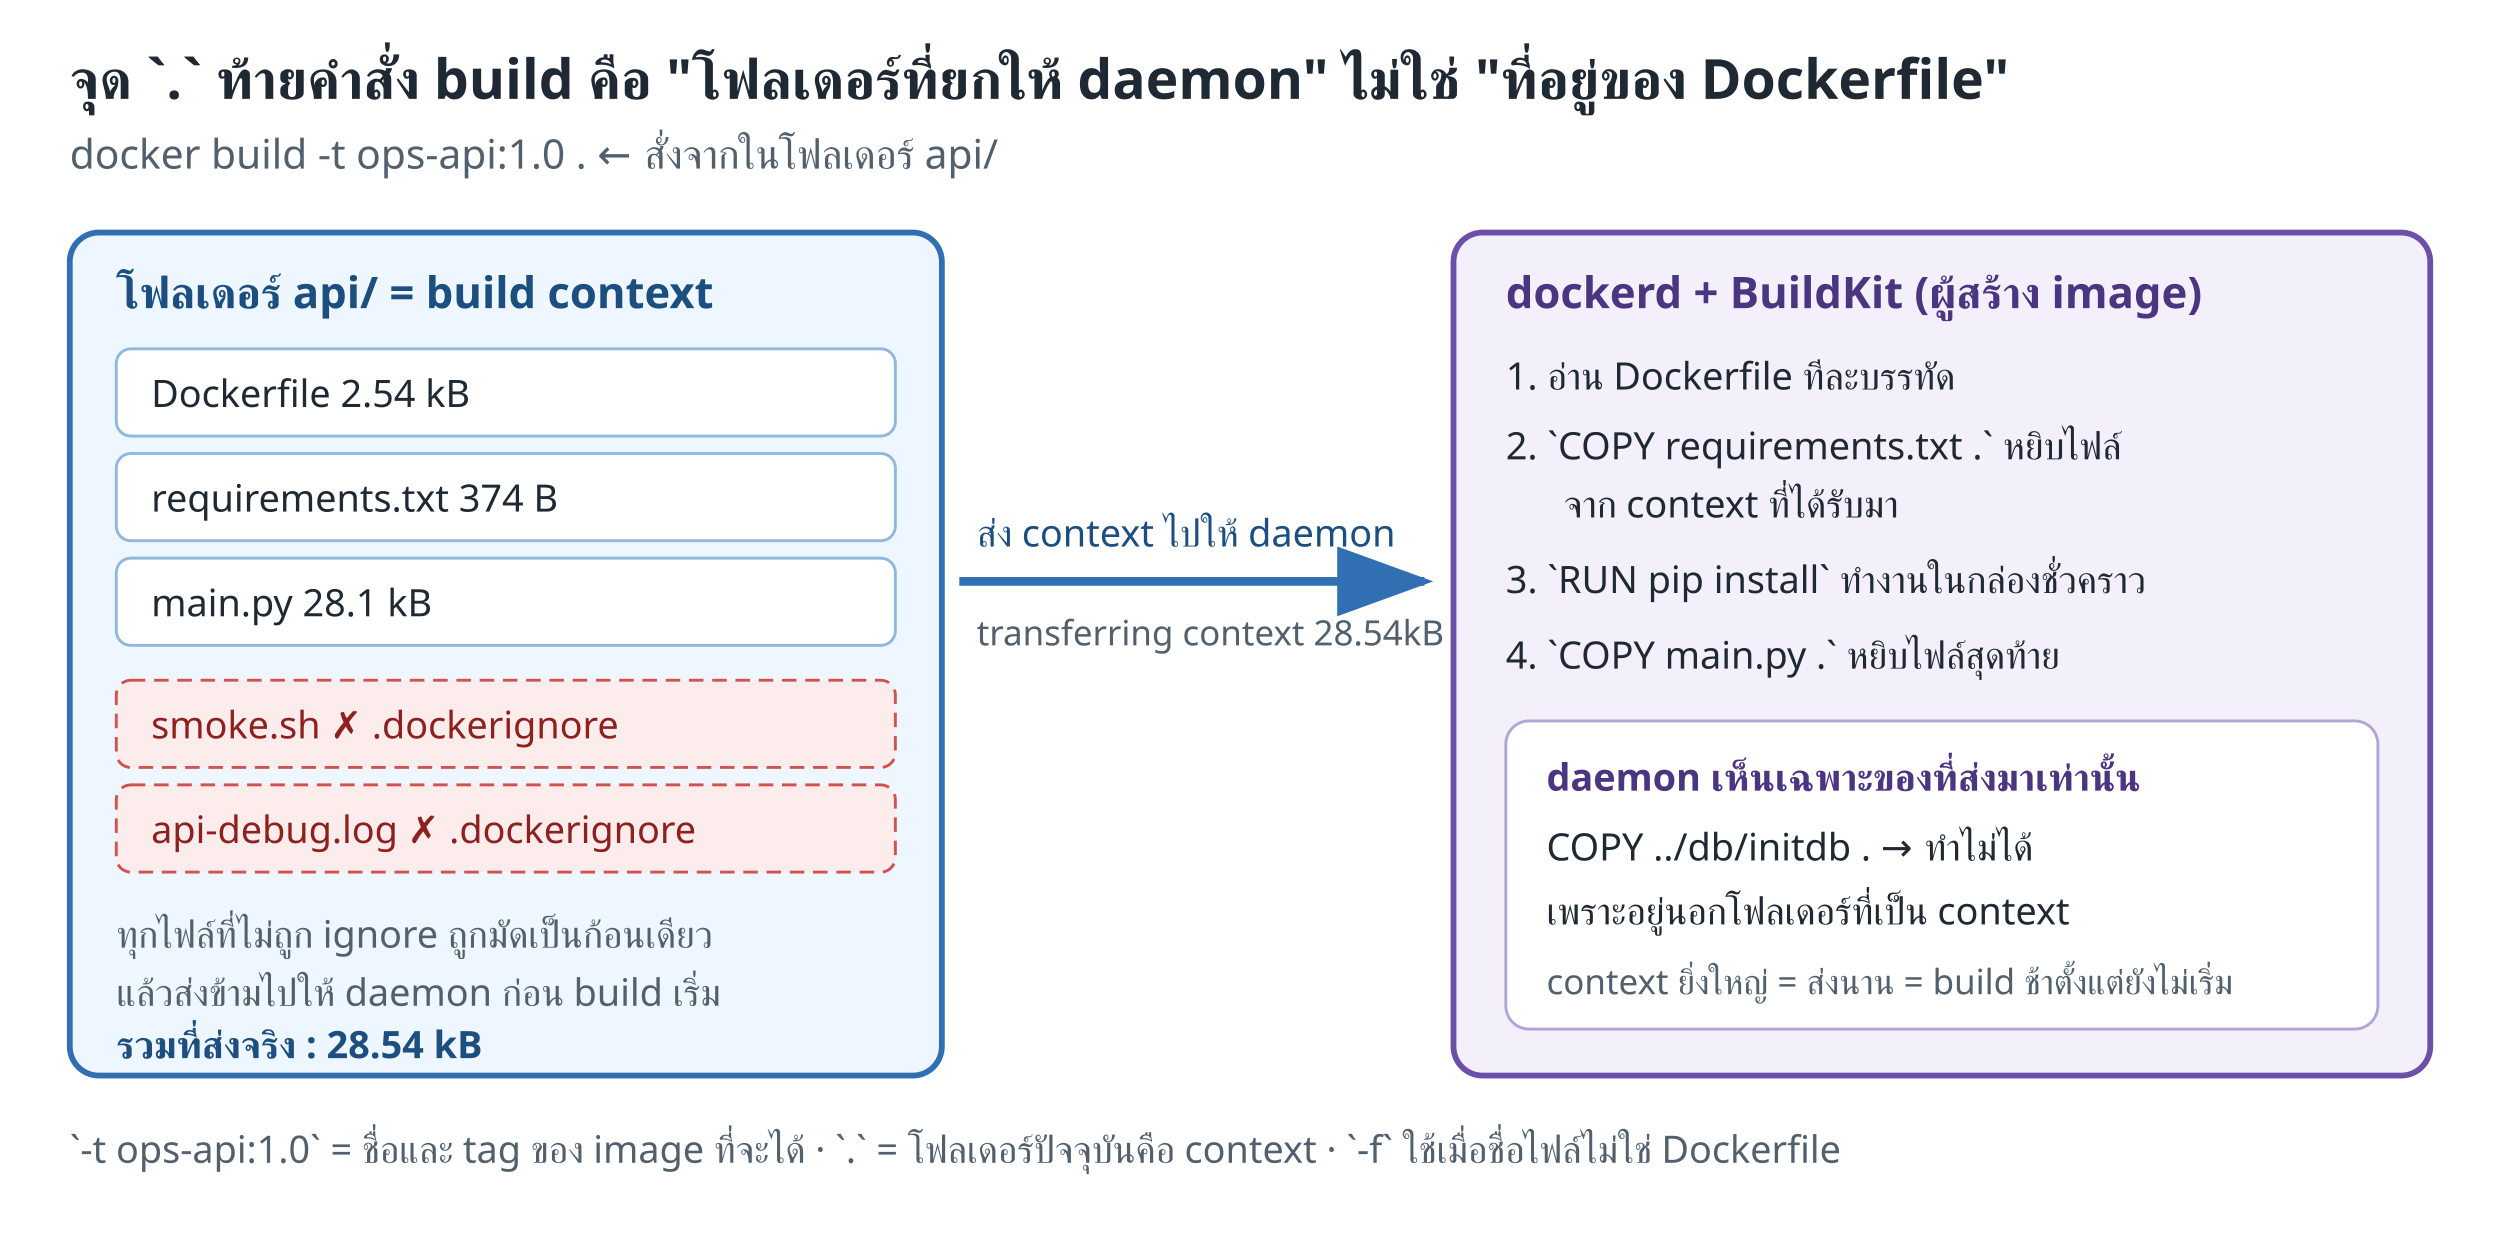
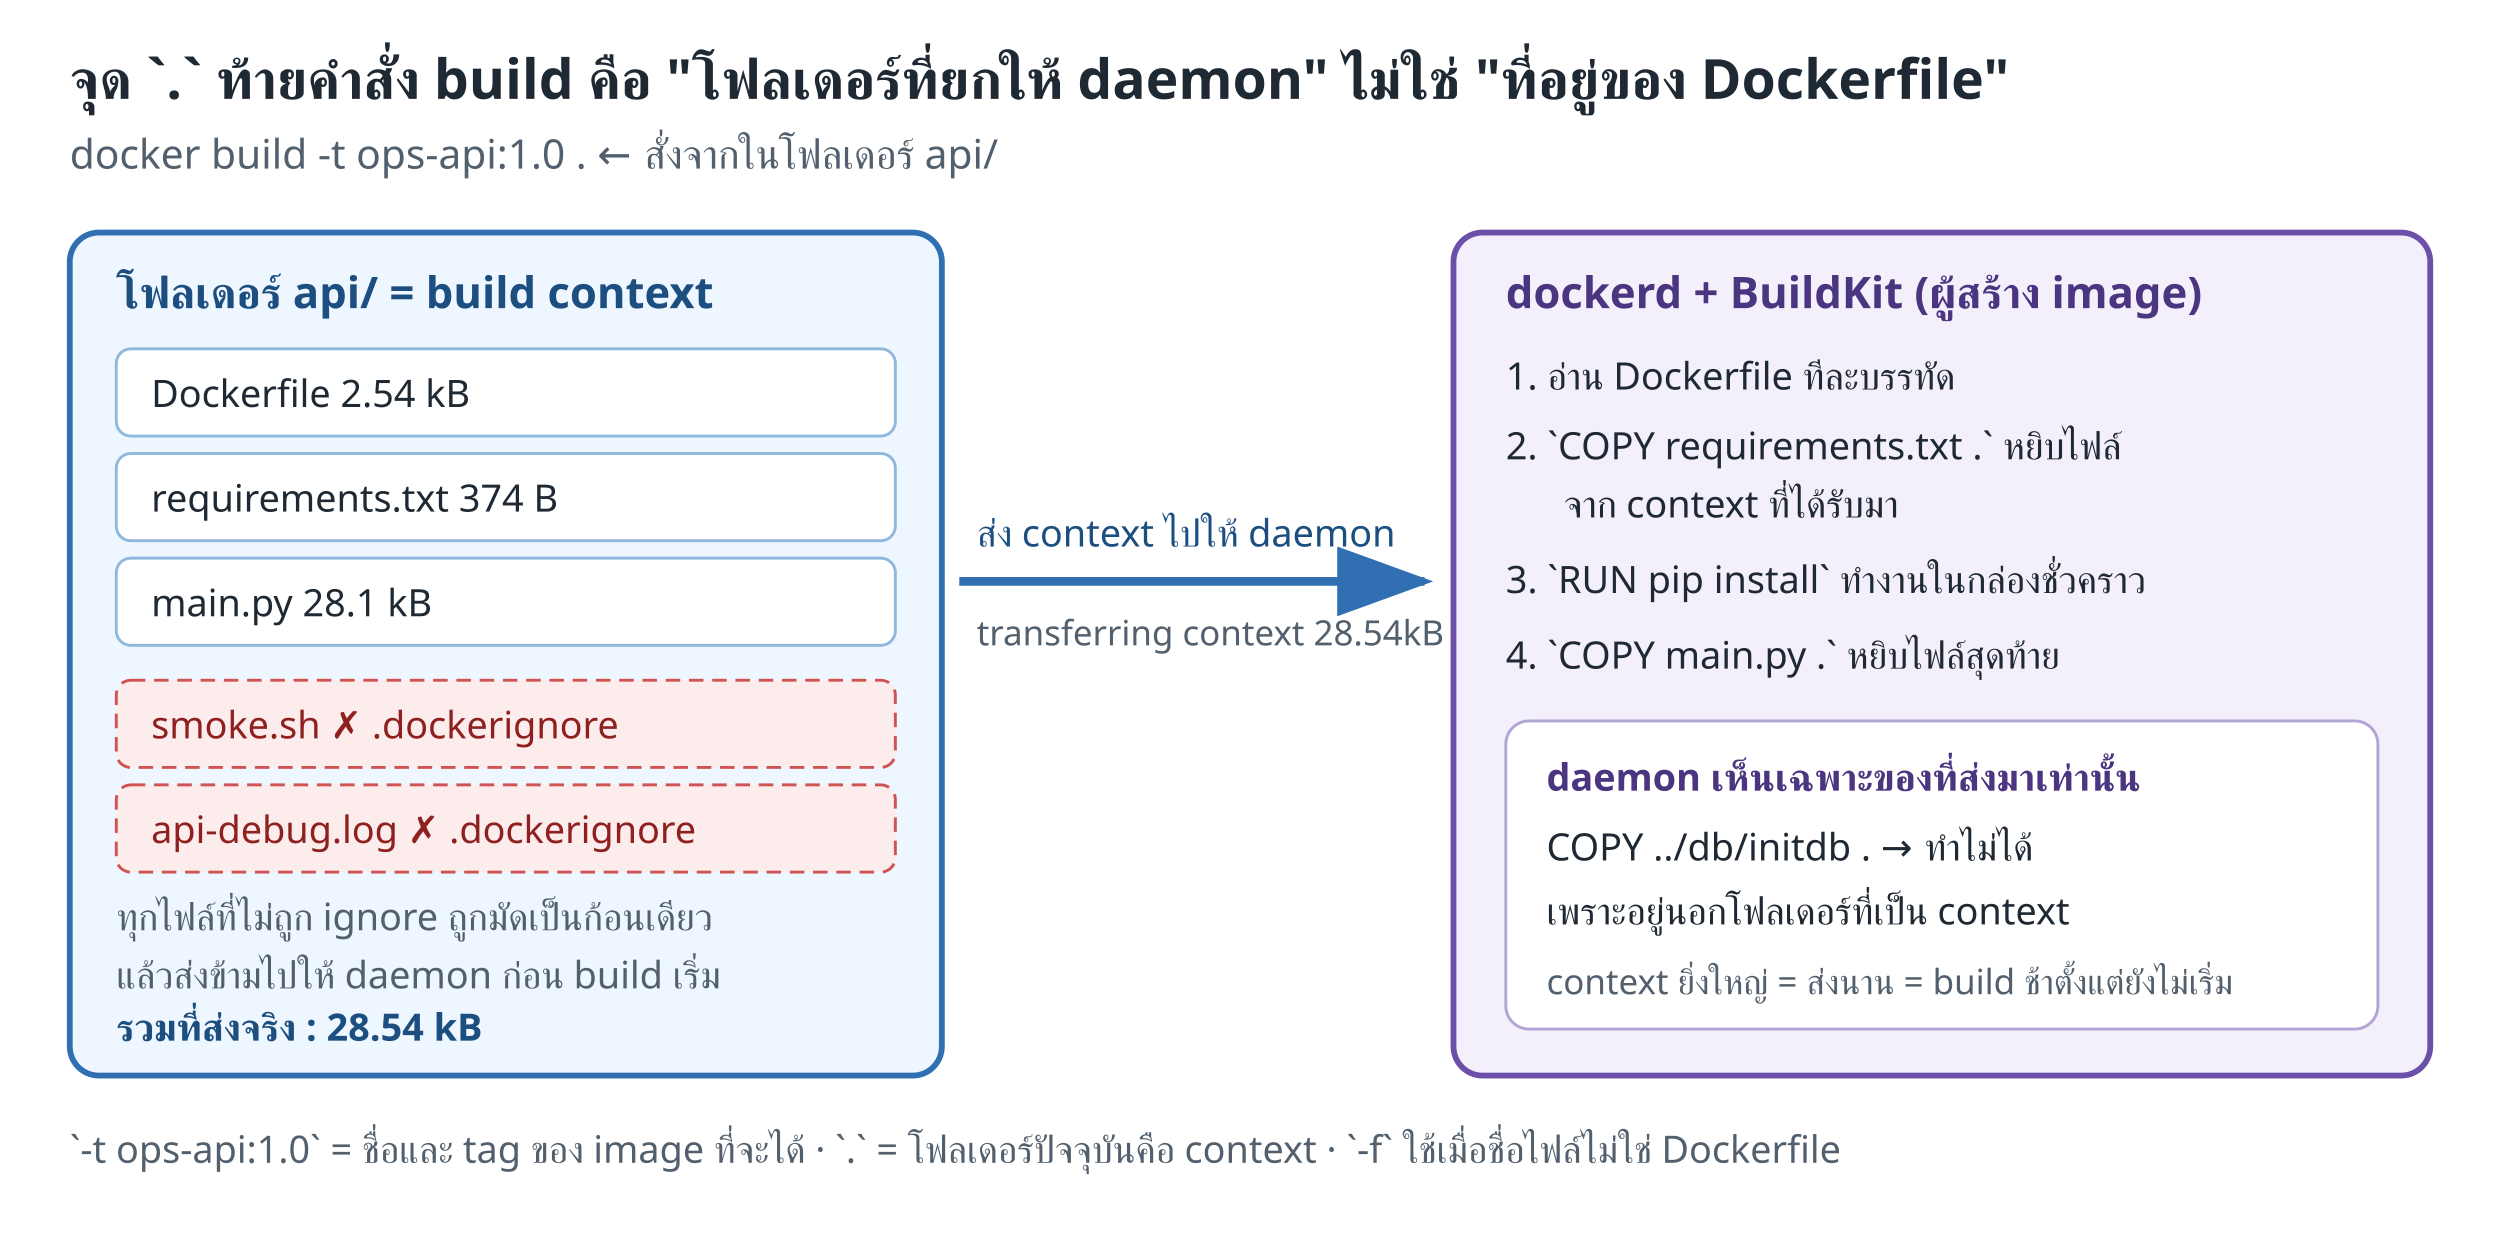
<svg xmlns="http://www.w3.org/2000/svg" viewBox="0 0 860 430" width="860" height="430" font-family="sans-serif">
  <rect x="0" y="0" width="860" height="430" fill="#ffffff" />
  <text x="24" y="34" font-size="19" font-weight="bold" fill="#1f2933">จุด `.` ท้ายคำสั่ง build คือ "โฟลเดอร์ที่ยกให้ daemon" ไม่ใช่ "ที่อยู่ของ Dockerfile"</text>
  <text x="24" y="58" font-size="14" fill="#52606d">docker build -t ops-api:1.0 .    ← สั่งจากในโฟลเดอร์ api/</text>
  <rect x="24" y="80" width="300" height="290" rx="10" fill="#eef6ff" stroke="#2f6fb2" stroke-width="2" />
  <text x="40" y="106" font-size="15" font-weight="bold" fill="#1c4f80">โฟลเดอร์ api/ = build context</text>
  <rect x="40" y="120" width="268" height="30" rx="5" fill="#ffffff" stroke="#8fb8dc" />
  <text x="52" y="140" font-size="13" fill="#1f2933">Dockerfile              2.54 kB</text>
  <rect x="40" y="156" width="268" height="30" rx="5" fill="#ffffff" stroke="#8fb8dc" />
  <text x="52" y="176" font-size="13" fill="#1f2933">requirements.txt        374 B</text>
  <rect x="40" y="192" width="268" height="30" rx="5" fill="#ffffff" stroke="#8fb8dc" />
  <text x="52" y="212" font-size="13" fill="#1f2933">main.py                 28.1 kB</text>
  <rect x="40" y="234" width="268" height="30" rx="5" fill="#fdecec" stroke="#d05353" stroke-dasharray="5 3" />
  <text x="52" y="254" font-size="13" fill="#8f2020">smoke.sh      ✗ .dockerignore</text>
  <rect x="40" y="270" width="268" height="30" rx="5" fill="#fdecec" stroke="#d05353" stroke-dasharray="5 3" />
  <text x="52" y="290" font-size="13" fill="#8f2020">api-debug.log ✗ .dockerignore</text>
-   <text x="40" y="326" font-size="13" fill="#52606d">ทุกไฟล์ที่ไม่ถูก ignore ถูกมัดเป็นก้อนเดียว</text>
-   <text x="40" y="346" font-size="13" fill="#52606d">แล้วส่งข้ามไปให้ daemon ก่อน build เริ่ม</text>
-   <text x="40" y="364" font-size="13" font-weight="bold" fill="#1c4f80">รวมที่ส่งจริง : 28.54 kB</text>
+   <text x="40" y="320" font-size="13" fill="#52606d">ทุกไฟล์ที่ไม่ถูก ignore ถูกมัดเป็นก้อนเดียว</text>
+   <text x="40" y="340" font-size="13" fill="#52606d">แล้วส่งข้ามไปให้ daemon ก่อน build เริ่ม</text>
+   <text x="40" y="358" font-size="13" font-weight="bold" fill="#1c4f80">รวมที่ส่งจริง : 28.54 kB</text>
  <defs>
    <marker id="ar" markerWidth="11" markerHeight="8" refX="10" refY="4" orient="auto">
      <path d="M0,0 L11,4 L0,8 z" fill="#2f6fb2" />
    </marker>
  </defs>
  <line x1="330" y1="200" x2="490" y2="200" stroke="#2f6fb2" stroke-width="3" marker-end="url(#ar)" />
  <text x="336" y="188" font-size="13" fill="#1c4f80">ส่ง context ไปให้ daemon</text>
  <text x="336" y="222" font-size="12" fill="#52606d">transferring context 28.54kB</text>
  <rect x="500" y="80" width="336" height="290" rx="10" fill="#f3f0fb" stroke="#6b4fa8" stroke-width="2" />
  <text x="518" y="106" font-size="15" font-weight="bold" fill="#4b3480">dockerd + BuildKit (ผู้สร้าง image)</text>
  <text x="518" y="134" font-size="13" fill="#1f2933">1. อ่าน Dockerfile ทีละบรรทัด</text>
  <text x="518" y="158" font-size="13" fill="#1f2933">2. `COPY requirements.txt .` หยิบไฟล์</text>
  <text x="538" y="178" font-size="13" fill="#1f2933">จาก context ที่ได้รับมา</text>
  <text x="518" y="204" font-size="13" fill="#1f2933">3. `RUN pip install` ทำงานในกล่องชั่วคราว</text>
  <text x="518" y="230" font-size="13" fill="#1f2933">4. `COPY main.py .` หยิบไฟล์สุดท้าย</text>
  <rect x="518" y="248" width="300" height="106" rx="8" fill="#ffffff" stroke="#b3a4d6" />
  <text x="532" y="272" font-size="13" font-weight="bold" fill="#4b3480">daemon เห็นเฉพาะของที่ส่งมาเท่านั้น</text>
  <text x="532" y="296" font-size="13" fill="#1f2933">COPY ../db/initdb .  → ทำไม่ได้</text>
  <text x="532" y="318" font-size="13" fill="#1f2933">เพราะอยู่นอกโฟลเดอร์ที่เป็น context</text>
  <text x="532" y="342" font-size="12" fill="#52606d">context ยิ่งใหญ่ = ส่งนาน = build ช้าตั้งแต่ยังไม่เริ่ม</text>
  <text x="24" y="400" font-size="13" fill="#52606d">`-t ops-api:1.0` = ชื่อและ tag ของ image ที่จะได้ · `.` = โฟลเดอร์ปัจจุบันคือ context · `-f` ใช้เมื่อชื่อไฟล์ไม่ใช่ Dockerfile</text>
</svg>
